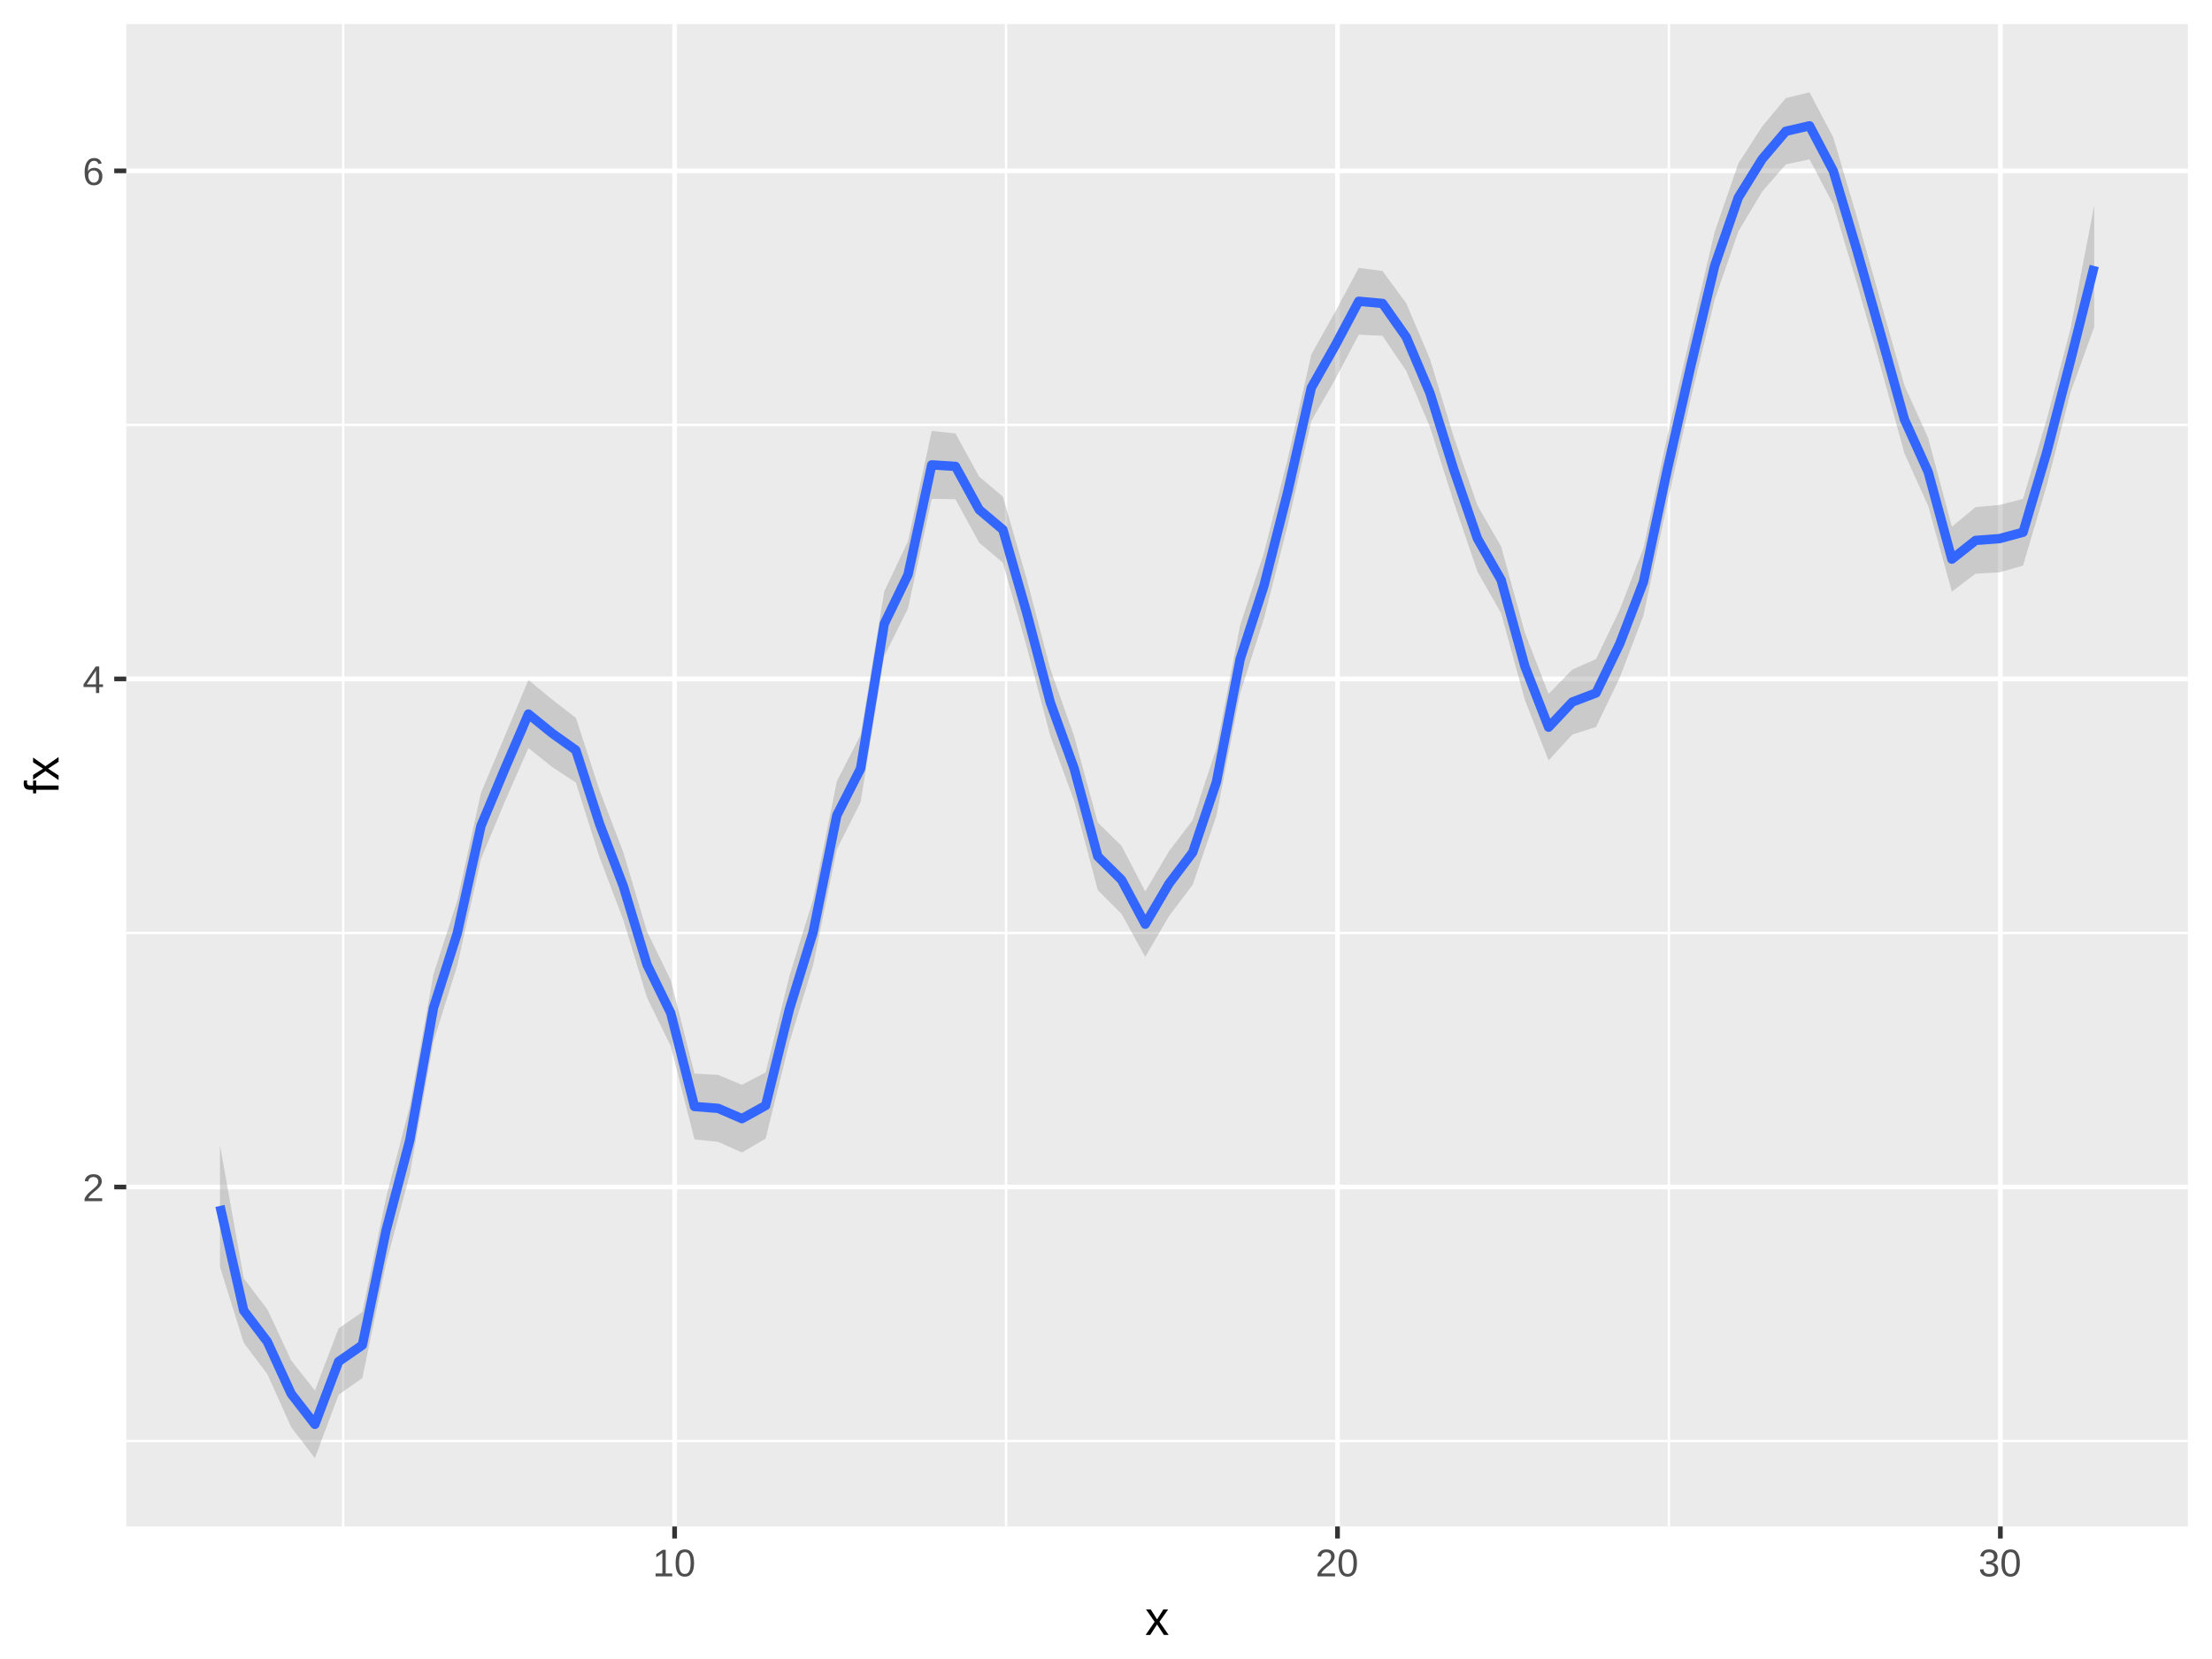
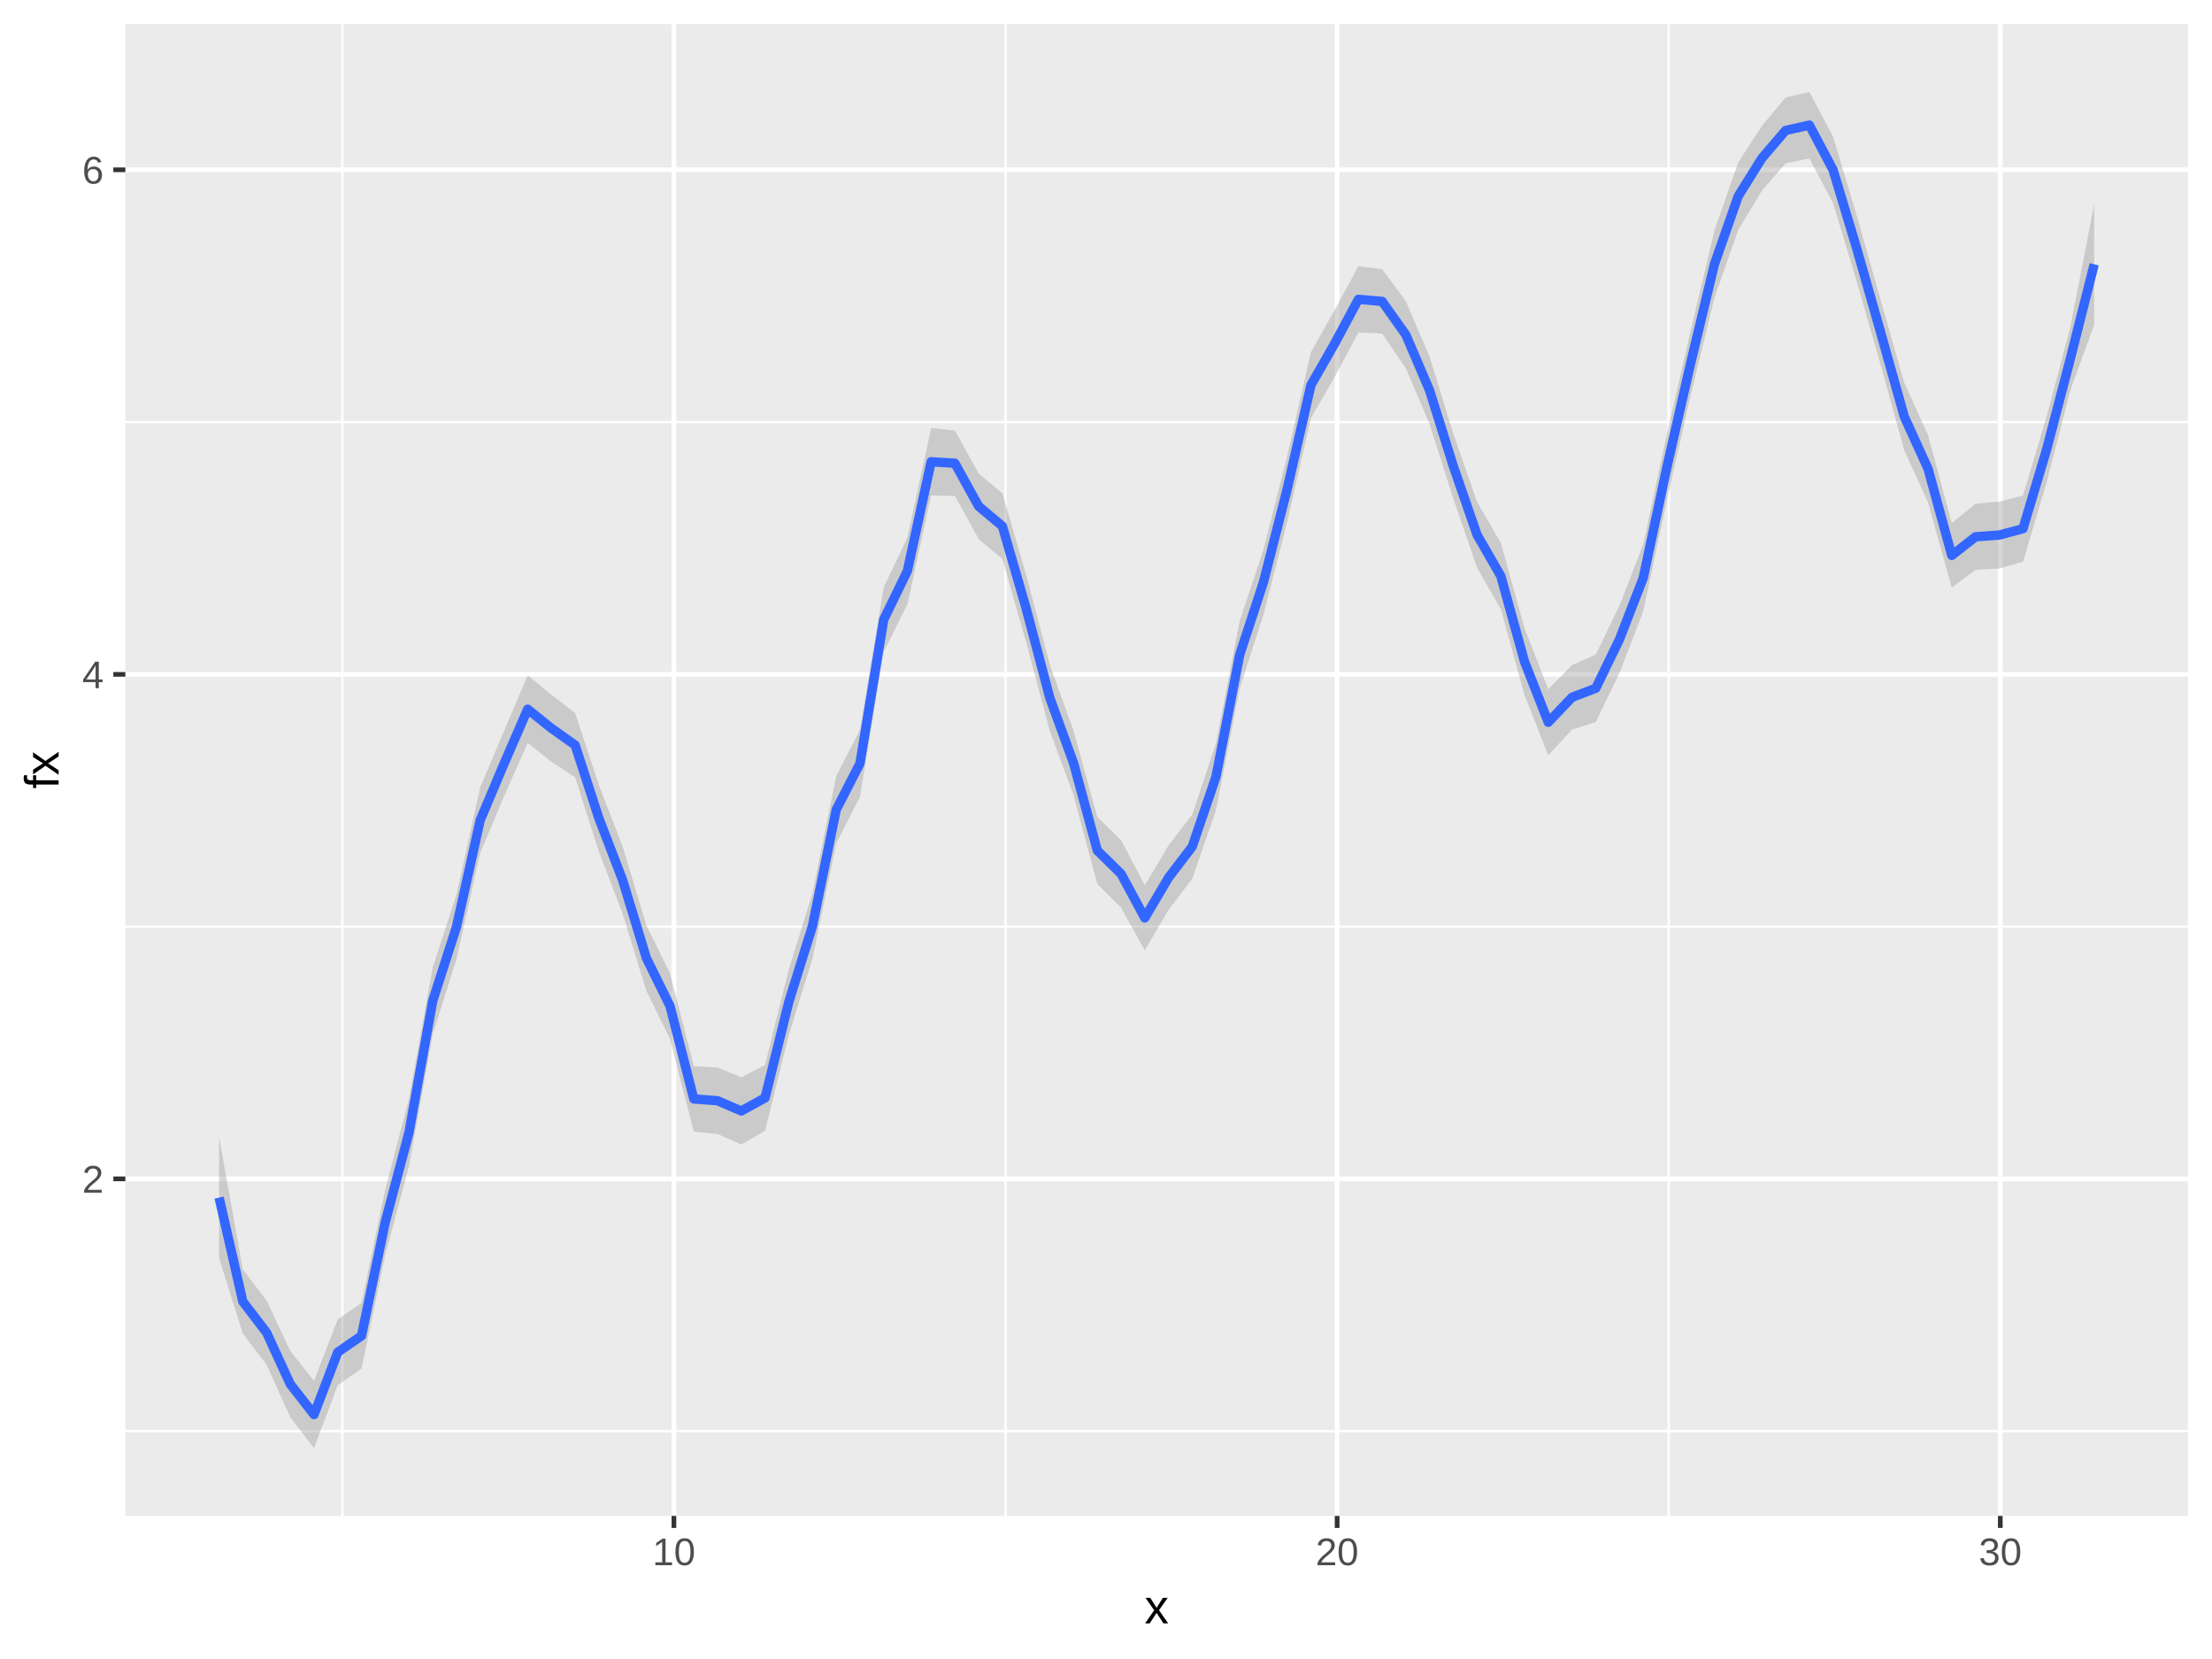
<svg xmlns="http://www.w3.org/2000/svg" viewBox="0 0 504.00 378.00">
  <defs>
    <style type="text/css">
    line, polyline, path, rect, circle {
      fill: none;
      stroke: #000000;
      stroke-linecap: round;
      stroke-linejoin: round;
      stroke-miterlimit: 10.00;
    }
  </style>
  </defs>
  <rect width="100%" height="100%" style="stroke: none; fill: #FFFFFF;" />
  <rect x="0.00" y="0.00" width="504.00" height="378.00" style="stroke-width: 1.07; stroke: #FFFFFF; fill: #FFFFFF;" />
  <defs>
-     <clipPath id="cpMjguNzcwOHw0OTguNTIxfDM0Ny43OTd8NS40Nzk0NQ==">
-       <rect x="28.77" y="5.48" width="469.75" height="342.32" />
+     <clipPath id="cpMjguNTU4OHw0OTguNTIxfDM0NS4zOTZ8NS40Nzk0NQ==">
+       <rect x="28.56" y="5.48" width="469.96" height="339.92" />
    </clipPath>
  </defs>
-   <rect x="28.77" y="5.48" width="469.75" height="342.32" style="stroke-width: 1.07; stroke: none; fill: #EBEBEB;" clip-path="url(#cpMjguNzcwOHw0OTguNTIxfDM0Ny43OTd8NS40Nzk0NQ==)" />
-   <polyline points="28.77,328.34 498.52,328.34 " style="stroke-width: 0.53; stroke: #FFFFFF; stroke-linecap: butt;" clip-path="url(#cpMjguNzcwOHw0OTguNTIxfDM0Ny43OTd8NS40Nzk0NQ==)" />
-   <polyline points="28.77,212.58 498.52,212.58 " style="stroke-width: 0.53; stroke: #FFFFFF; stroke-linecap: butt;" clip-path="url(#cpMjguNzcwOHw0OTguNTIxfDM0Ny43OTd8NS40Nzk0NQ==)" />
-   <polyline points="28.77,96.81 498.52,96.81 " style="stroke-width: 0.53; stroke: #FFFFFF; stroke-linecap: butt;" clip-path="url(#cpMjguNzcwOHw0OTguNTIxfDM0Ny43OTd8NS40Nzk0NQ==)" />
-   <polyline points="78.19,347.80 78.19,5.48 " style="stroke-width: 0.53; stroke: #FFFFFF; stroke-linecap: butt;" clip-path="url(#cpMjguNzcwOHw0OTguNTIxfDM0Ny43OTd8NS40Nzk0NQ==)" />
-   <polyline points="229.23,347.80 229.23,5.48 " style="stroke-width: 0.53; stroke: #FFFFFF; stroke-linecap: butt;" clip-path="url(#cpMjguNzcwOHw0OTguNTIxfDM0Ny43OTd8NS40Nzk0NQ==)" />
-   <polyline points="380.26,347.80 380.26,5.48 " style="stroke-width: 0.53; stroke: #FFFFFF; stroke-linecap: butt;" clip-path="url(#cpMjguNzcwOHw0OTguNTIxfDM0Ny43OTd8NS40Nzk0NQ==)" />
-   <polyline points="28.77,270.46 498.52,270.46 " style="stroke-width: 1.07; stroke: #FFFFFF; stroke-linecap: butt;" clip-path="url(#cpMjguNzcwOHw0OTguNTIxfDM0Ny43OTd8NS40Nzk0NQ==)" />
-   <polyline points="28.77,154.69 498.52,154.69 " style="stroke-width: 1.07; stroke: #FFFFFF; stroke-linecap: butt;" clip-path="url(#cpMjguNzcwOHw0OTguNTIxfDM0Ny43OTd8NS40Nzk0NQ==)" />
-   <polyline points="28.77,38.93 498.52,38.93 " style="stroke-width: 1.07; stroke: #FFFFFF; stroke-linecap: butt;" clip-path="url(#cpMjguNzcwOHw0OTguNTIxfDM0Ny43OTd8NS40Nzk0NQ==)" />
-   <polyline points="153.71,347.80 153.71,5.48 " style="stroke-width: 1.07; stroke: #FFFFFF; stroke-linecap: butt;" clip-path="url(#cpMjguNzcwOHw0OTguNTIxfDM0Ny43OTd8NS40Nzk0NQ==)" />
-   <polyline points="304.75,347.80 304.75,5.48 " style="stroke-width: 1.07; stroke: #FFFFFF; stroke-linecap: butt;" clip-path="url(#cpMjguNzcwOHw0OTguNTIxfDM0Ny43OTd8NS40Nzk0NQ==)" />
-   <polyline points="455.78,347.80 455.78,5.48 " style="stroke-width: 1.07; stroke: #FFFFFF; stroke-linecap: butt;" clip-path="url(#cpMjguNzcwOHw0OTguNTIxfDM0Ny43OTd8NS40Nzk0NQ==)" />
-   <polyline points="50.12,260.90 55.53,291.26 60.93,298.35 66.34,309.95 71.75,316.83 77.15,302.67 82.56,298.94 87.96,272.91 93.37,252.05 98.77,221.95 104.18,205.28 109.59,180.64 114.99,167.78 120.40,154.94 125.80,159.38 131.21,163.56 136.61,180.07 142.02,194.18 147.42,212.25 152.83,223.31 158.24,244.61 163.64,244.91 169.05,247.17 174.45,244.35 179.86,222.42 185.26,204.94 190.67,178.02 196.08,167.46 201.48,134.76 206.89,123.29 212.29,98.18 217.70,98.76 223.10,108.60 228.51,113.16 233.91,131.83 239.32,152.45 244.73,167.68 250.13,187.43 255.54,192.72 260.94,203.11 266.35,193.96 271.75,186.85 277.16,170.50 282.57,142.42 287.97,126.05 293.38,104.66 298.78,80.77 304.19,71.10 309.59,61.03 315.00,61.75 320.40,69.07 325.81,81.80 331.22,99.50 336.62,115.14 342.03,124.53 347.43,144.12 352.84,158.11 358.24,152.56 363.65,150.16 369.06,138.91 374.46,124.88 379.87,99.50 385.27,75.86 390.68,52.85 396.08,37.24 401.49,28.84 406.90,22.34 412.30,21.04 417.71,31.32 423.11,49.51 428.52,68.77 433.92,87.82 439.33,99.80 444.73,120.00 450.14,115.54 455.55,115.06 460.95,113.67 466.36,95.48 471.76,74.89 477.17,46.74 477.17,74.48 471.76,89.43 466.36,110.56 460.95,128.87 455.55,130.41 450.14,130.71 444.73,134.80 439.33,115.26 433.92,103.31 428.52,83.61 423.11,64.64 417.71,46.60 412.30,36.31 406.90,37.46 401.49,43.68 396.08,52.74 390.68,68.31 385.27,90.65 379.87,114.68 374.46,140.23 369.06,154.40 363.65,165.63 358.24,167.37 352.84,173.27 347.43,159.45 342.03,139.74 336.62,130.23 331.22,114.39 325.81,97.30 320.40,84.50 315.00,76.52 309.59,76.25 304.19,86.50 298.78,95.91 293.38,119.72 287.97,141.01 282.57,157.92 277.16,185.87 271.75,201.60 266.35,208.74 260.94,218.04 255.54,208.22 250.13,202.81 244.73,182.43 239.32,167.71 233.91,147.27 228.51,128.23 223.10,123.65 217.70,113.76 212.29,113.65 206.89,138.61 201.48,149.51 196.08,182.79 190.67,193.50 185.26,219.93 179.86,237.48 174.45,259.43 169.05,262.60 163.64,260.17 158.24,259.62 152.83,238.36 147.42,227.31 142.02,209.62 136.61,195.35 131.21,178.31 125.80,174.76 120.40,170.44 114.99,182.73 109.59,195.71 104.18,220.03 98.77,237.31 93.37,267.55 87.96,287.87 82.56,314.00 77.15,317.79 71.75,332.24 66.34,325.17 60.93,313.12 55.53,305.96 50.12,288.64 " style="stroke-width: 2.13; stroke: none; fill: #999999; fill-opacity: 0.40;" clip-path="url(#cpMjguNzcwOHw0OTguNTIxfDM0Ny43OTd8NS40Nzk0NQ==)" />
-   <polyline points="50.12,274.77 55.53,298.61 60.93,305.73 66.34,317.56 71.75,324.53 77.15,310.23 82.56,306.47 87.96,280.39 93.37,259.80 98.77,229.63 104.18,212.66 109.59,188.17 114.99,175.25 120.40,162.69 125.80,167.07 131.21,170.93 136.61,187.71 142.02,201.90 147.42,219.78 152.83,230.83 158.24,252.12 163.64,252.54 169.05,254.88 174.45,251.89 179.86,229.95 185.26,212.43 190.67,185.76 196.08,175.13 201.48,142.13 206.89,130.95 212.29,105.92 217.70,106.26 223.10,116.12 228.51,120.69 233.91,139.55 239.32,160.08 244.73,175.06 250.13,195.12 255.54,200.47 260.94,210.57 266.35,201.35 271.75,194.22 277.16,178.18 282.57,150.17 287.97,133.53 293.38,112.19 298.78,88.34 304.19,78.80 309.59,68.64 315.00,69.13 320.40,76.79 325.81,89.55 331.22,106.95 336.62,122.68 342.03,132.14 347.43,151.78 352.84,165.69 358.24,159.96 363.65,157.89 369.06,146.66 374.46,132.56 379.87,107.09 385.27,83.25 390.68,60.58 396.08,44.99 401.49,36.26 406.90,29.90 412.30,28.67 417.71,38.96 423.11,57.07 428.52,76.19 433.92,95.57 439.33,107.53 444.73,127.40 450.14,123.13 455.55,122.73 460.95,121.27 466.36,103.02 471.76,82.16 477.17,60.61 " style="stroke-width: 2.13; stroke: #3366FF; stroke-linecap: butt;" clip-path="url(#cpMjguNzcwOHw0OTguNTIxfDM0Ny43OTd8NS40Nzk0NQ==)" />
+   <rect x="28.56" y="5.48" width="469.96" height="339.92" style="stroke-width: 1.07; stroke: none; fill: #EBEBEB;" clip-path="url(#cpMjguNTU4OHw0OTguNTIxfDM0NS4zOTZ8NS40Nzk0NQ==)" />
+   <polyline points="28.56,326.08 498.52,326.08 " style="stroke-width: 0.53; stroke: #FFFFFF; stroke-linecap: butt;" clip-path="url(#cpMjguNTU4OHw0OTguNTIxfDM0NS4zOTZ8NS40Nzk0NQ==)" />
+   <polyline points="28.56,211.12 498.52,211.12 " style="stroke-width: 0.53; stroke: #FFFFFF; stroke-linecap: butt;" clip-path="url(#cpMjguNTU4OHw0OTguNTIxfDM0NS4zOTZ8NS40Nzk0NQ==)" />
+   <polyline points="28.56,96.17 498.52,96.17 " style="stroke-width: 0.53; stroke: #FFFFFF; stroke-linecap: butt;" clip-path="url(#cpMjguNTU4OHw0OTguNTIxfDM0NS4zOTZ8NS40Nzk0NQ==)" />
+   <polyline points="78.00,345.40 78.00,5.48 " style="stroke-width: 0.53; stroke: #FFFFFF; stroke-linecap: butt;" clip-path="url(#cpMjguNTU4OHw0OTguNTIxfDM0NS4zOTZ8NS40Nzk0NQ==)" />
+   <polyline points="229.11,345.40 229.11,5.48 " style="stroke-width: 0.53; stroke: #FFFFFF; stroke-linecap: butt;" clip-path="url(#cpMjguNTU4OHw0OTguNTIxfDM0NS4zOTZ8NS40Nzk0NQ==)" />
+   <polyline points="380.21,345.40 380.21,5.48 " style="stroke-width: 0.53; stroke: #FFFFFF; stroke-linecap: butt;" clip-path="url(#cpMjguNTU4OHw0OTguNTIxfDM0NS4zOTZ8NS40Nzk0NQ==)" />
+   <polyline points="28.56,268.60 498.52,268.60 " style="stroke-width: 1.07; stroke: #FFFFFF; stroke-linecap: butt;" clip-path="url(#cpMjguNTU4OHw0OTguNTIxfDM0NS4zOTZ8NS40Nzk0NQ==)" />
+   <polyline points="28.56,153.65 498.52,153.65 " style="stroke-width: 1.07; stroke: #FFFFFF; stroke-linecap: butt;" clip-path="url(#cpMjguNTU4OHw0OTguNTIxfDM0NS4zOTZ8NS40Nzk0NQ==)" />
+   <polyline points="28.56,38.69 498.52,38.69 " style="stroke-width: 1.07; stroke: #FFFFFF; stroke-linecap: butt;" clip-path="url(#cpMjguNTU4OHw0OTguNTIxfDM0NS4zOTZ8NS40Nzk0NQ==)" />
+   <polyline points="153.55,345.40 153.55,5.48 " style="stroke-width: 1.07; stroke: #FFFFFF; stroke-linecap: butt;" clip-path="url(#cpMjguNTU4OHw0OTguNTIxfDM0NS4zOTZ8NS40Nzk0NQ==)" />
+   <polyline points="304.66,345.40 304.66,5.48 " style="stroke-width: 1.07; stroke: #FFFFFF; stroke-linecap: butt;" clip-path="url(#cpMjguNTU4OHw0OTguNTIxfDM0NS4zOTZ8NS40Nzk0NQ==)" />
+   <polyline points="455.76,345.40 455.76,5.48 " style="stroke-width: 1.07; stroke: #FFFFFF; stroke-linecap: butt;" clip-path="url(#cpMjguNTU4OHw0OTguNTIxfDM0NS4zOTZ8NS40Nzk0NQ==)" />
+   <polyline points="49.92,259.11 55.33,289.26 60.74,296.30 66.14,307.81 71.55,314.65 76.96,300.59 82.37,296.88 87.78,271.04 93.19,250.32 98.59,220.43 104.00,203.88 109.41,179.41 114.82,166.64 120.23,153.89 125.63,158.30 131.04,162.45 136.45,178.85 141.86,192.86 147.27,210.80 152.67,221.78 158.08,242.93 163.49,243.23 168.90,245.47 174.31,242.67 179.71,220.90 185.12,203.54 190.53,176.81 195.94,166.32 201.35,133.85 206.75,122.46 212.16,97.53 217.57,98.10 222.98,107.87 228.39,112.40 233.80,130.95 239.20,151.41 244.61,166.54 250.02,186.15 255.43,191.40 260.84,201.72 266.24,192.64 271.65,185.58 277.06,169.34 282.47,141.46 287.88,125.21 293.28,103.97 298.69,80.25 304.10,70.64 309.51,60.64 314.92,61.35 320.32,68.63 325.73,81.26 331.14,98.84 336.55,114.37 341.96,123.69 347.36,143.14 352.77,157.04 358.18,151.53 363.59,149.14 369.00,137.98 374.41,124.04 379.81,98.85 385.22,75.36 390.63,52.52 396.04,37.02 401.45,28.67 406.85,22.22 412.26,20.93 417.67,31.14 423.08,49.20 428.49,68.33 433.89,87.25 439.30,99.13 444.71,119.20 450.12,114.77 455.53,114.30 460.93,112.91 466.34,94.85 471.75,74.41 477.16,46.45 477.16,74.00 471.75,88.84 466.34,109.83 460.93,128.00 455.53,129.53 450.12,129.83 444.71,133.89 439.30,114.49 433.89,102.63 428.49,83.06 423.08,64.22 417.67,46.31 412.26,36.09 406.85,37.23 401.45,43.42 396.04,52.41 390.63,67.87 385.22,90.05 379.81,113.92 374.41,139.29 369.00,153.36 363.59,164.50 358.18,166.23 352.77,172.09 347.36,158.37 341.96,138.80 336.55,129.35 331.14,113.63 325.73,96.66 320.32,83.94 314.92,76.02 309.51,75.76 304.10,85.93 298.69,95.27 293.28,118.92 287.88,140.06 282.47,156.85 277.06,184.60 271.65,200.22 266.24,207.32 260.84,216.55 255.43,206.79 250.02,201.43 244.61,181.19 239.20,166.58 233.80,146.28 228.39,127.37 222.98,122.82 217.57,113.01 212.16,112.89 206.75,137.68 201.35,148.50 195.94,181.55 190.53,192.18 185.12,218.43 179.71,235.85 174.31,257.65 168.90,260.79 163.49,258.38 158.08,257.84 152.67,236.73 147.27,225.76 141.86,208.19 136.45,194.02 131.04,177.10 125.63,173.57 120.23,169.28 114.82,181.48 109.41,194.37 104.00,218.53 98.59,235.69 93.19,265.71 87.78,285.89 82.37,311.84 76.96,315.60 71.55,329.95 66.14,322.93 60.74,310.96 55.33,303.85 49.92,286.66 " style="stroke-width: 2.13; stroke: none; fill: #999999; fill-opacity: 0.40;" clip-path="url(#cpMjguNTU4OHw0OTguNTIxfDM0NS4zOTZ8NS40Nzk0NQ==)" />
+   <polyline points="49.92,272.88 55.33,296.56 60.74,303.63 66.14,315.37 71.55,322.30 76.96,308.09 82.37,304.36 87.78,278.46 93.19,258.02 98.59,228.06 104.00,211.21 109.41,186.89 114.82,174.06 120.23,161.59 125.63,165.93 131.04,169.77 136.45,186.43 141.86,200.52 147.27,218.28 152.67,229.25 158.08,250.39 163.49,250.80 168.90,253.13 174.31,250.16 179.71,228.37 185.12,210.98 190.53,184.49 195.94,173.94 201.35,141.18 206.75,130.07 212.16,105.21 217.57,105.55 222.98,115.35 228.39,119.89 233.80,138.61 239.20,159.00 244.61,173.87 250.02,193.79 255.43,199.10 260.84,209.14 266.24,199.98 271.65,192.90 277.06,176.97 282.47,149.16 287.88,132.63 293.28,111.44 298.69,87.76 304.10,78.28 309.51,68.20 314.92,68.68 320.32,76.29 325.73,88.96 331.14,106.23 336.55,121.86 341.96,131.25 347.36,150.76 352.77,164.57 358.18,158.88 363.59,156.82 369.00,145.67 374.41,131.67 379.81,106.38 385.22,82.71 390.63,60.19 396.04,44.71 401.45,36.04 406.85,29.72 412.26,28.51 417.67,38.73 423.08,56.71 428.49,75.70 433.89,94.94 439.30,106.81 444.71,126.55 450.12,122.30 455.53,121.91 460.93,120.46 466.34,102.34 471.75,81.62 477.16,60.22 " style="stroke-width: 2.13; stroke: #3366FF; stroke-linecap: butt;" clip-path="url(#cpMjguNTU4OHw0OTguNTIxfDM0NS4zOTZ8NS40Nzk0NQ==)" />
  <defs>
    <clipPath id="cpMHw1MDR8Mzc4fDA=">
      <rect x="0.00" y="0.00" width="504.00" height="378.00" />
    </clipPath>
  </defs>
  <g clip-path="url(#cpMHw1MDR8Mzc4fDA=)">
-     <text x="18.83" y="273.68" style="font-size: 8.80px; fill: #4D4D4D; font-family: Arial;" textLength="5.01px" lengthAdjust="spacingAndGlyphs">2</text>
+     <text x="18.73" y="271.75" style="font-size: 8.80px; fill: #4D4D4D; font-family: Arial;" textLength="4.89px" lengthAdjust="spacingAndGlyphs">2</text>
  </g>
  <g clip-path="url(#cpMHw1MDR8Mzc4fDA=)">
-     <text x="18.83" y="157.91" style="font-size: 8.80px; fill: #4D4D4D; font-family: Arial;" textLength="5.01px" lengthAdjust="spacingAndGlyphs">4</text>
+     <text x="18.73" y="156.80" style="font-size: 8.80px; fill: #4D4D4D; font-family: Arial;" textLength="4.89px" lengthAdjust="spacingAndGlyphs">4</text>
  </g>
  <g clip-path="url(#cpMHw1MDR8Mzc4fDA=)">
-     <text x="18.83" y="42.15" style="font-size: 8.80px; fill: #4D4D4D; font-family: Arial;" textLength="5.01px" lengthAdjust="spacingAndGlyphs">6</text>
+     <text x="18.73" y="41.84" style="font-size: 8.80px; fill: #4D4D4D; font-family: Arial;" textLength="4.89px" lengthAdjust="spacingAndGlyphs">6</text>
  </g>
-   <polyline points="26.03,270.46 28.77,270.46 " style="stroke-width: 1.07; stroke: #333333; stroke-linecap: butt;" clip-path="url(#cpMHw1MDR8Mzc4fDA=)" />
-   <polyline points="26.03,154.69 28.77,154.69 " style="stroke-width: 1.07; stroke: #333333; stroke-linecap: butt;" clip-path="url(#cpMHw1MDR8Mzc4fDA=)" />
-   <polyline points="26.03,38.93 28.77,38.93 " style="stroke-width: 1.07; stroke: #333333; stroke-linecap: butt;" clip-path="url(#cpMHw1MDR8Mzc4fDA=)" />
-   <polyline points="153.71,350.54 153.71,347.80 " style="stroke-width: 1.07; stroke: #333333; stroke-linecap: butt;" clip-path="url(#cpMHw1MDR8Mzc4fDA=)" />
-   <polyline points="304.75,350.54 304.75,347.80 " style="stroke-width: 1.07; stroke: #333333; stroke-linecap: butt;" clip-path="url(#cpMHw1MDR8Mzc4fDA=)" />
-   <polyline points="455.78,350.54 455.78,347.80 " style="stroke-width: 1.07; stroke: #333333; stroke-linecap: butt;" clip-path="url(#cpMHw1MDR8Mzc4fDA=)" />
+   <polyline points="25.82,268.60 28.56,268.60 " style="stroke-width: 1.07; stroke: #333333; stroke-linecap: butt;" clip-path="url(#cpMHw1MDR8Mzc4fDA=)" />
+   <polyline points="25.82,153.65 28.56,153.65 " style="stroke-width: 1.07; stroke: #333333; stroke-linecap: butt;" clip-path="url(#cpMHw1MDR8Mzc4fDA=)" />
+   <polyline points="25.82,38.69 28.56,38.69 " style="stroke-width: 1.07; stroke: #333333; stroke-linecap: butt;" clip-path="url(#cpMHw1MDR8Mzc4fDA=)" />
+   <polyline points="153.55,348.14 153.55,345.40 " style="stroke-width: 1.07; stroke: #333333; stroke-linecap: butt;" clip-path="url(#cpMHw1MDR8Mzc4fDA=)" />
+   <polyline points="304.66,348.14 304.66,345.40 " style="stroke-width: 1.07; stroke: #333333; stroke-linecap: butt;" clip-path="url(#cpMHw1MDR8Mzc4fDA=)" />
+   <polyline points="455.76,348.14 455.76,345.40 " style="stroke-width: 1.07; stroke: #333333; stroke-linecap: butt;" clip-path="url(#cpMHw1MDR8Mzc4fDA=)" />
  <g clip-path="url(#cpMHw1MDR8Mzc4fDA=)">
-     <text x="148.70" y="359.17" style="font-size: 8.80px; fill: #4D4D4D; font-family: Arial;" textLength="10.01px" lengthAdjust="spacingAndGlyphs">10</text>
+     <text x="148.66" y="356.63" style="font-size: 8.80px; fill: #4D4D4D; font-family: Arial;" textLength="9.79px" lengthAdjust="spacingAndGlyphs">10</text>
  </g>
  <g clip-path="url(#cpMHw1MDR8Mzc4fDA=)">
-     <text x="299.74" y="359.17" style="font-size: 8.80px; fill: #4D4D4D; font-family: Arial;" textLength="10.01px" lengthAdjust="spacingAndGlyphs">20</text>
+     <text x="299.76" y="356.63" style="font-size: 8.80px; fill: #4D4D4D; font-family: Arial;" textLength="9.79px" lengthAdjust="spacingAndGlyphs">20</text>
  </g>
  <g clip-path="url(#cpMHw1MDR8Mzc4fDA=)">
-     <text x="450.78" y="359.17" style="font-size: 8.80px; fill: #4D4D4D; font-family: Arial;" textLength="10.01px" lengthAdjust="spacingAndGlyphs">30</text>
+     <text x="450.87" y="356.63" style="font-size: 8.80px; fill: #4D4D4D; font-family: Arial;" textLength="9.79px" lengthAdjust="spacingAndGlyphs">30</text>
  </g>
  <g clip-path="url(#cpMHw1MDR8Mzc4fDA=)">
-     <text x="260.90" y="372.52" style="font-size: 11.00px; font-family: Arial;" textLength="5.50px" lengthAdjust="spacingAndGlyphs">x</text>
+     <text x="260.79" y="369.88" style="font-size: 11.00px; font-family: Arial;" textLength="5.50px" lengthAdjust="spacingAndGlyphs">x</text>
  </g>
  <g clip-path="url(#cpMHw1MDR8Mzc4fDA=)">
-     <text transform="translate(13.35,180.92) rotate(-90)" style="font-size: 11.00px; font-family: Arial;" textLength="8.56px" lengthAdjust="spacingAndGlyphs">fx</text>
+     <text transform="translate(13.35,179.72) rotate(-90)" style="font-size: 11.00px; font-family: Arial;" textLength="8.56px" lengthAdjust="spacingAndGlyphs">fx</text>
  </g>
</svg>
